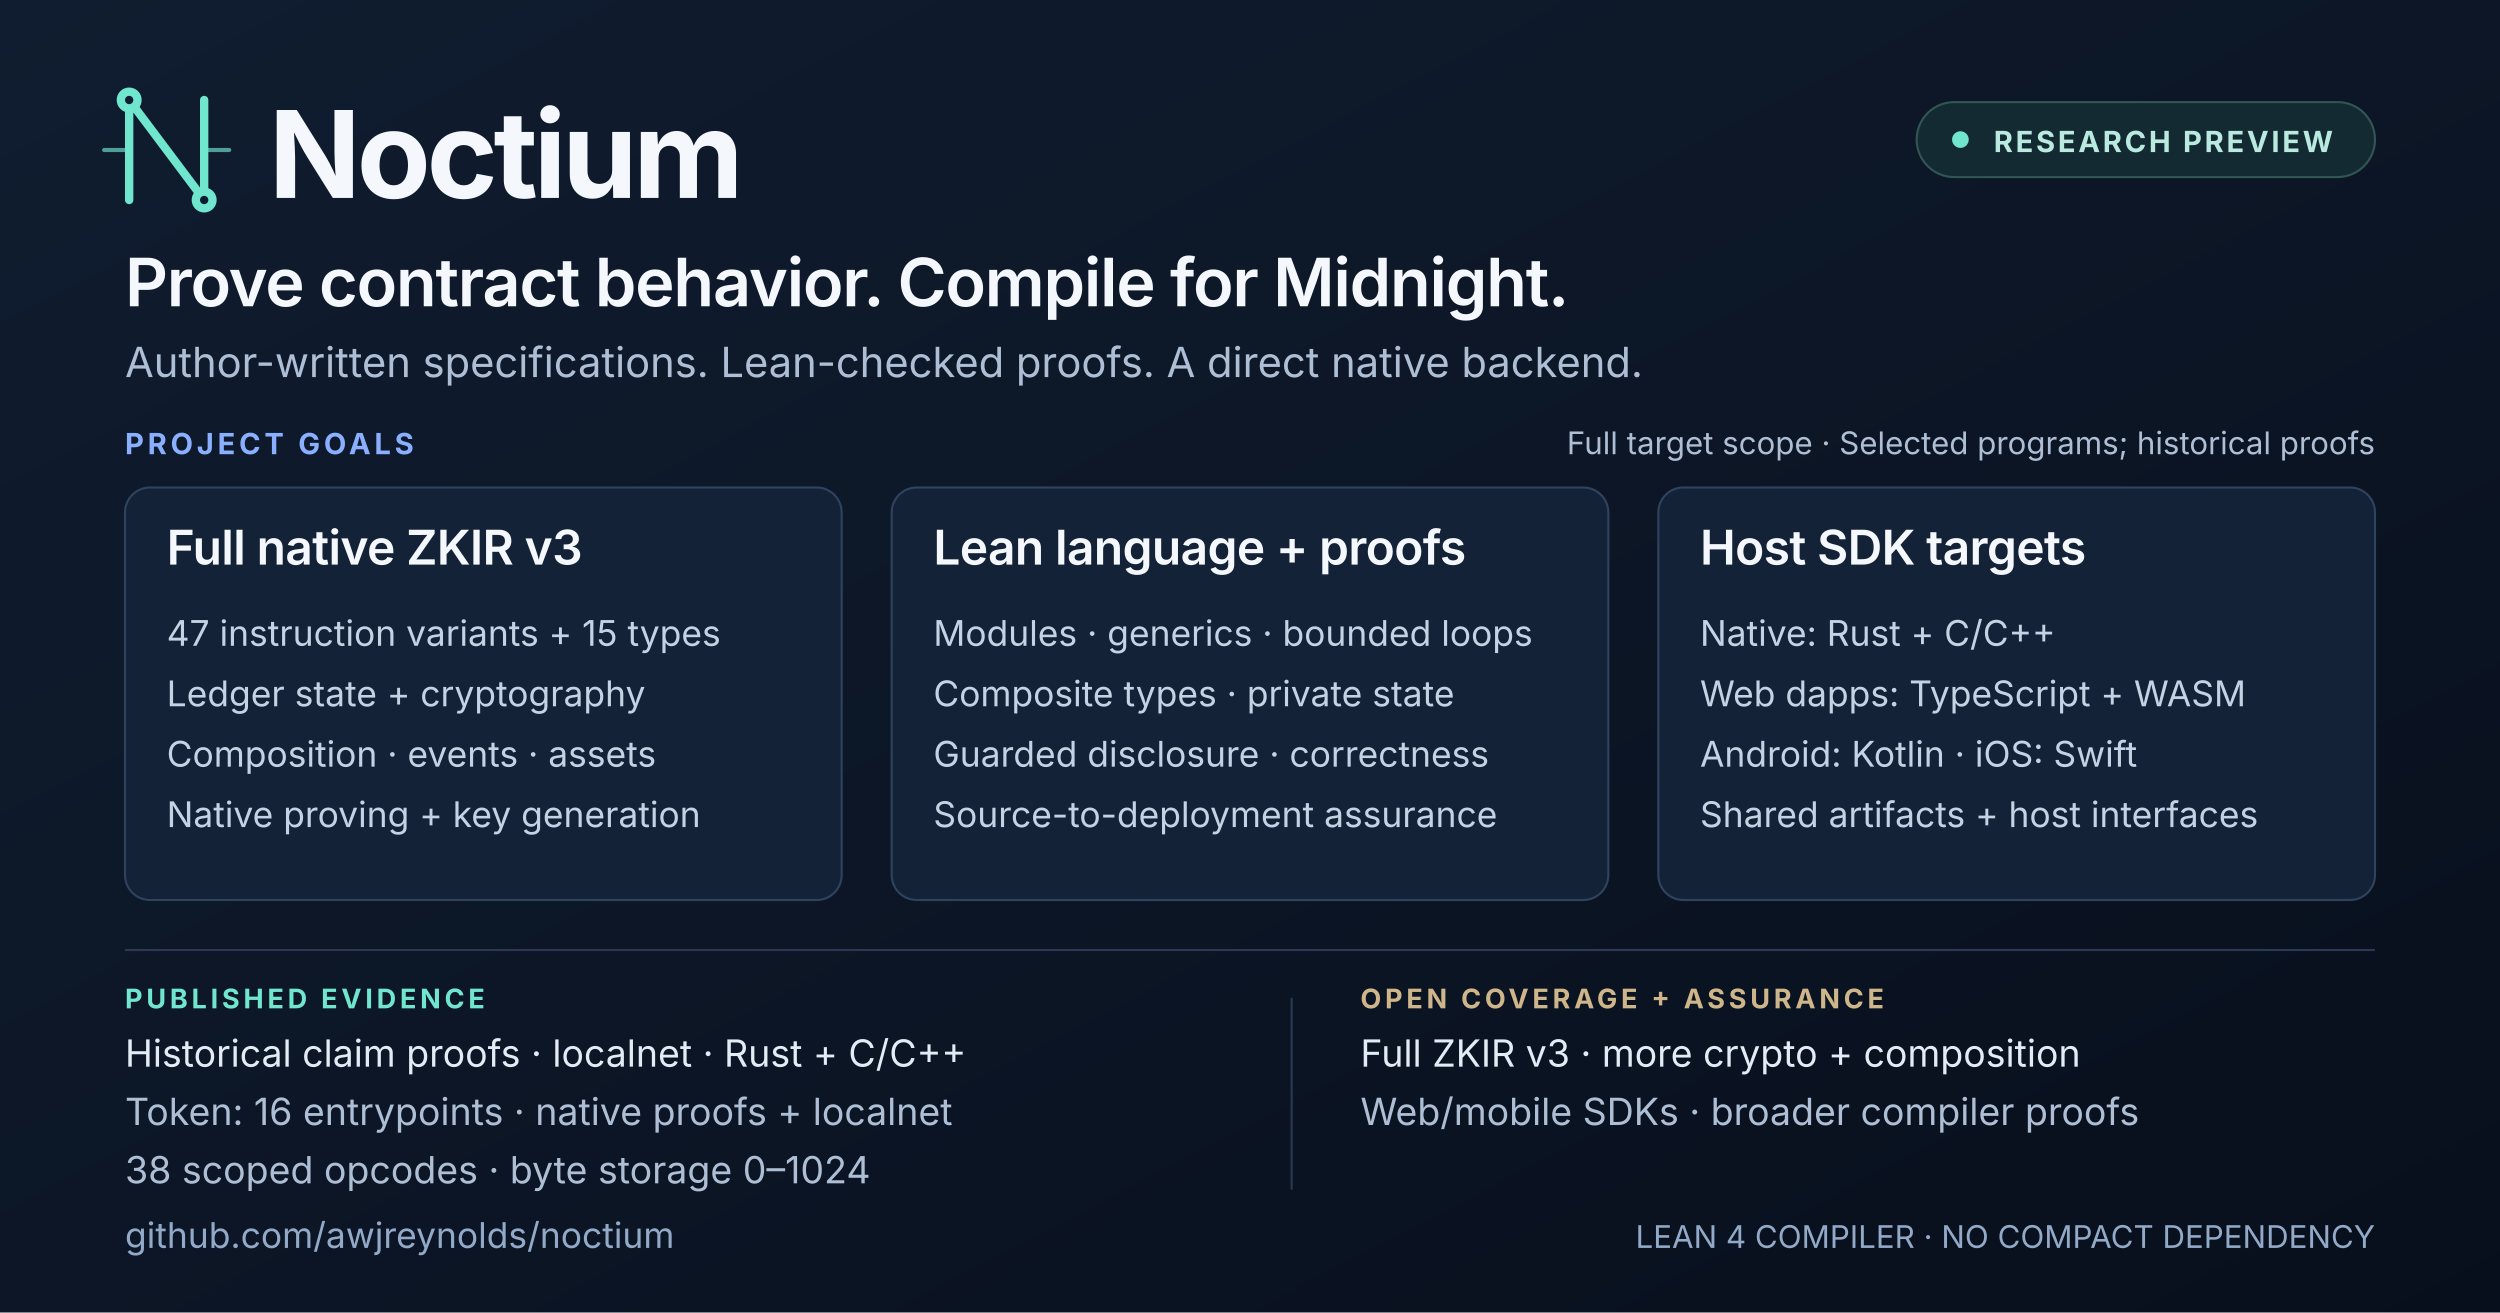
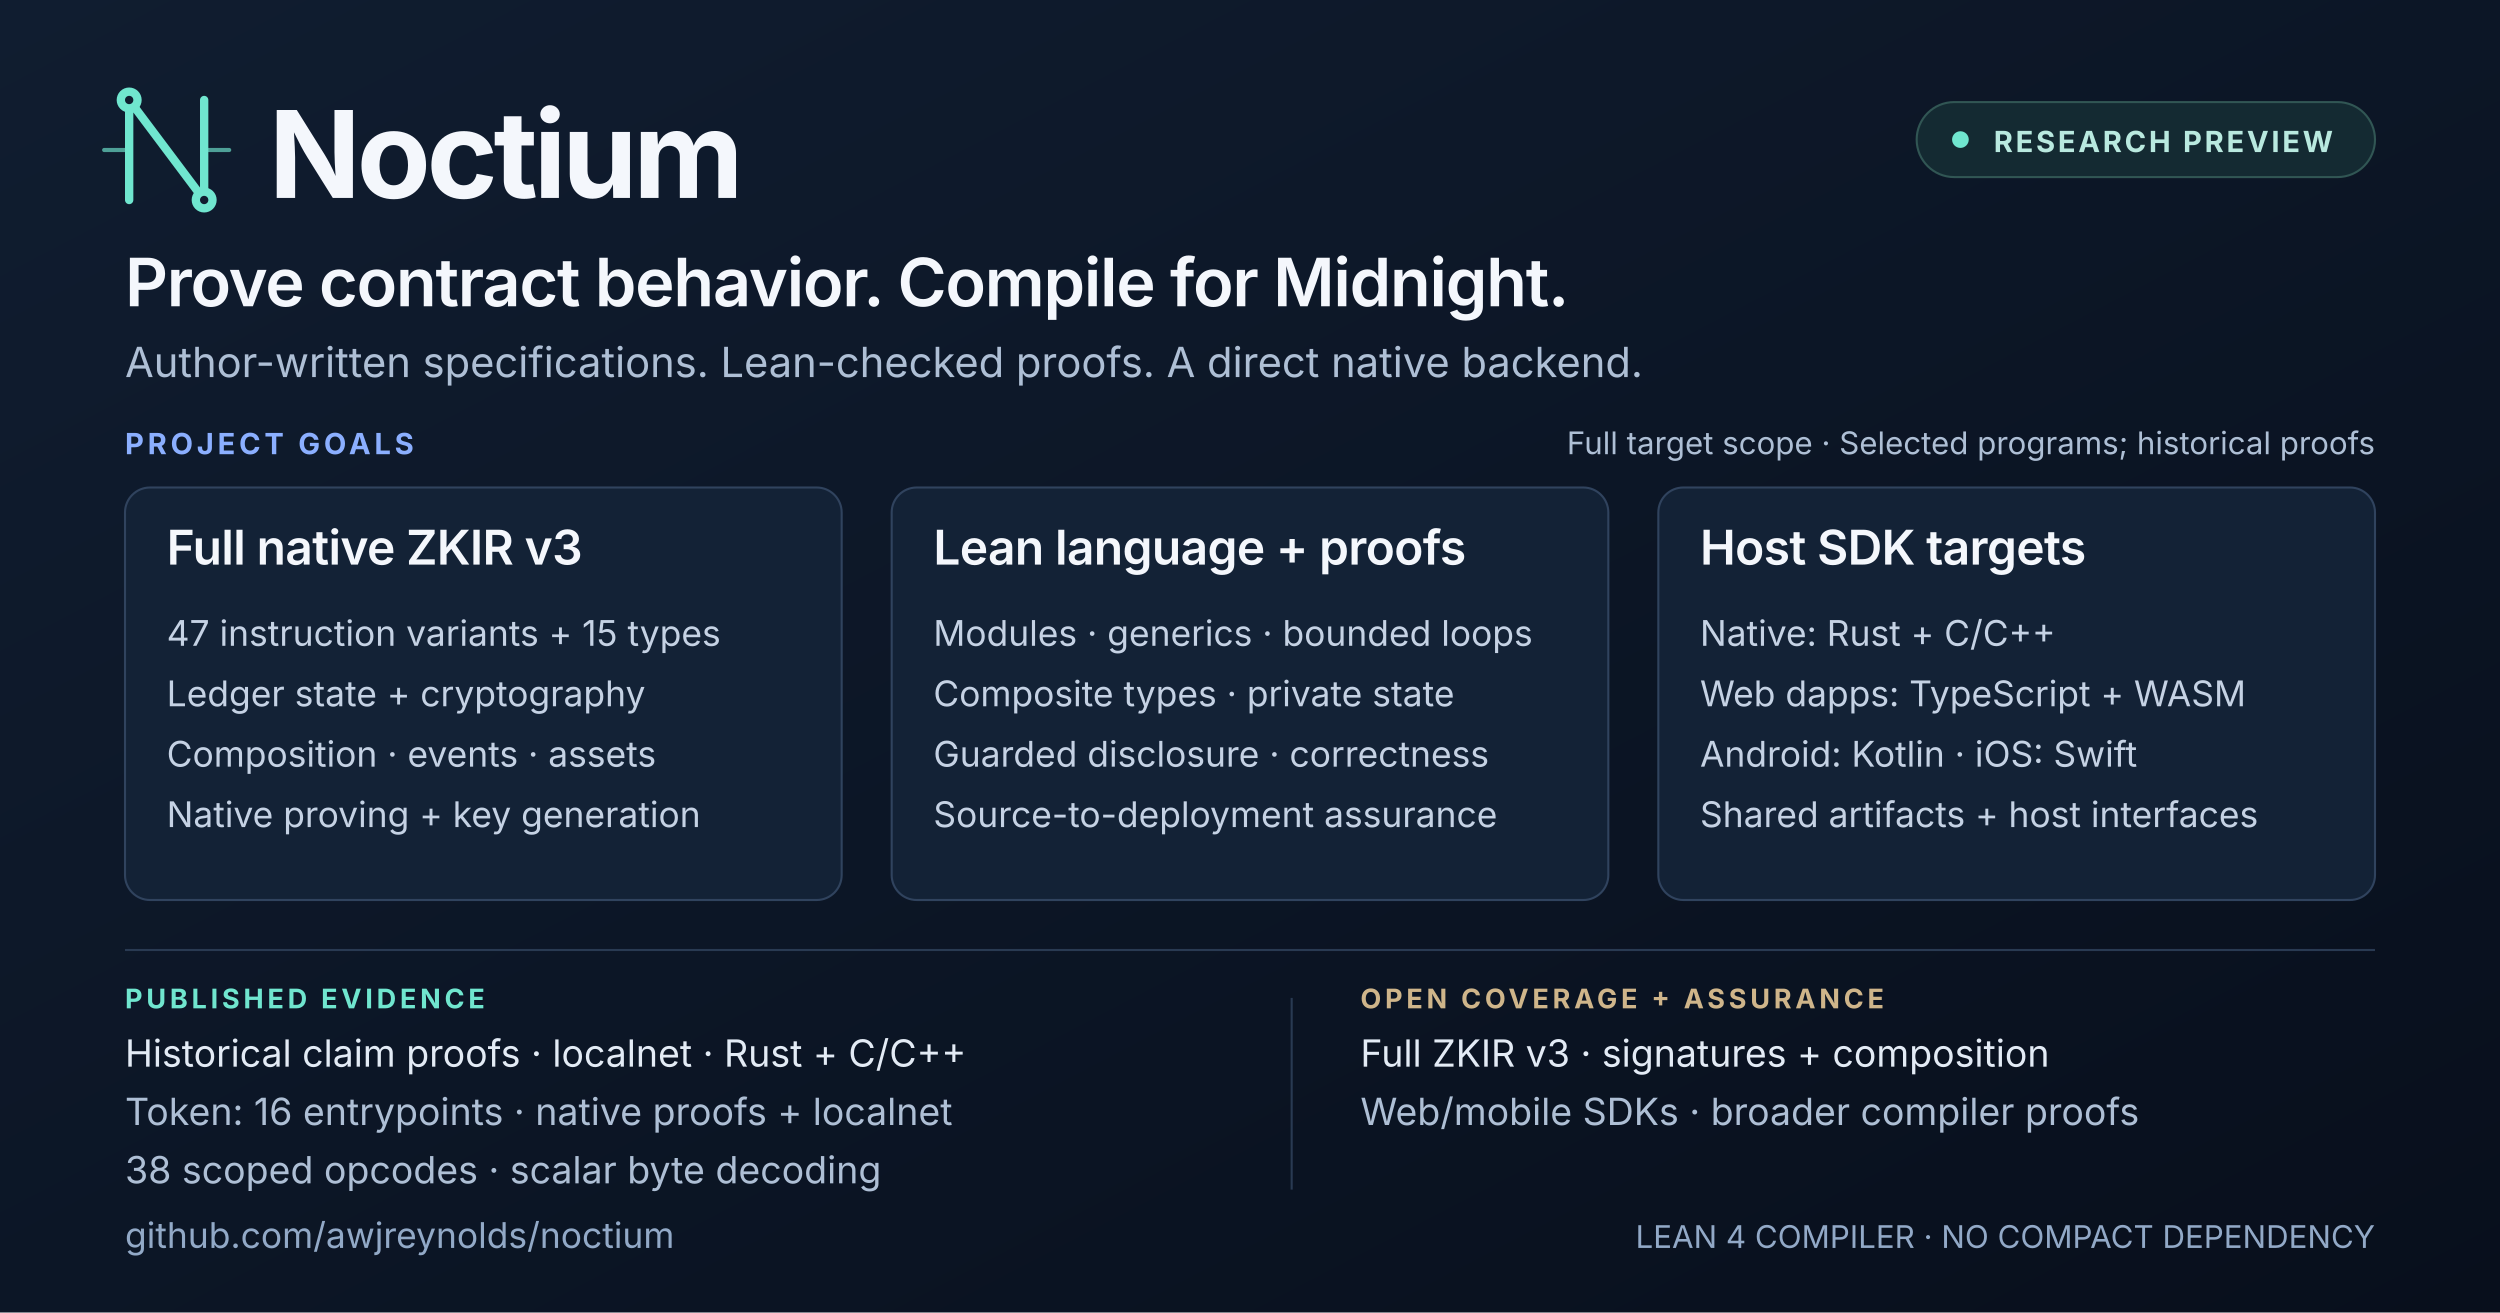
<svg xmlns="http://www.w3.org/2000/svg" width="1200" height="630" viewBox="0 0 1200 630" role="img" aria-labelledby="title description">
  <defs>
    <linearGradient id="background" x1="0" y1="0" x2="1" y2="1">
      <stop offset="0" stop-color="#101D30" />
      <stop offset="1" stop-color="#080F1C" />
    </linearGradient>
    <linearGradient id="accent" x1="0" y1="0" x2="1" y2="0">
      <stop offset="0" stop-color="#70E6CF" />
      <stop offset="1" stop-color="#8BAFFF" />
    </linearGradient>
  </defs>
  <rect width="1200" height="630" fill="url(#background)" />
  <path d="M0 2H1200" stroke="url(#accent)" stroke-width="4" />
  <g stroke="#70E6CF" stroke-width="4" fill="none" stroke-linecap="round" stroke-linejoin="round">
    <path d="M62 96V48L98 96V48" />
    <path d="M50 72H62M98 72H110" stroke-width="2" opacity="0.65" />
    <circle cx="62" cy="48" r="4" fill="#101D30" />
    <circle cx="98" cy="96" r="4" fill="#101D30" />
  </g>
  <g font-family="Inter, Arial, Helvetica, sans-serif">
    <text x="129" y="95" fill="#F4F7FC" font-size="58" font-weight="700" letter-spacing="-2">Noctium</text>
    <rect x="920" y="49" width="220" height="36" rx="18" fill="#142A32" stroke="#315654" />
    <circle cx="941" cy="67" r="4" fill="#70E6CF" />
    <text x="957" y="73" fill="#B9E9DF" font-size="14" font-weight="700" letter-spacing="1.3">RESEARCH PREVIEW</text>
    <text x="60" y="147" fill="#F4F7FC" font-size="32" font-weight="600" letter-spacing="-0.6">Prove contract behavior. Compile for Midnight.</text>
    <text x="60" y="181" fill="#AEBFD5" font-size="20">Author-written specifications. Lean-checked proofs. A direct native backend.</text>
    <text x="60" y="218" fill="#8BAFFF" font-size="14" font-weight="700" letter-spacing="1.8">PROJECT GOALS</text>
    <text x="1140" y="218" fill="#AEBFD5" font-size="15" text-anchor="end">Full target scope · Selected programs; historical proofs</text>
    <g fill="#132236" stroke="#30435E">
      <rect x="60" y="234" width="344" height="198" rx="12" />
      <rect x="428" y="234" width="344" height="198" rx="12" />
      <rect x="796" y="234" width="344" height="198" rx="12" />
    </g>
    <g fill="#F4F7FC" font-size="23" font-weight="600" letter-spacing="-0.3">
      <text x="80" y="271">Full native ZKIR v3</text>
      <text x="448" y="271">Lean language + proofs</text>
      <text x="816" y="271">Host SDK targets</text>
    </g>
    <g fill="#C5D2E4" font-size="17">
      <text x="80" y="310">47 instruction variants + 15 types</text>
      <text x="80" y="339">Ledger state + cryptography</text>
      <text x="80" y="368">Composition · events · assets</text>
      <text x="80" y="397">Native proving + key generation</text>
      <text x="448" y="310">Modules · generics · bounded loops</text>
      <text x="448" y="339">Composite types · private state</text>
      <text x="448" y="368">Guarded disclosure · correctness</text>
      <text x="448" y="397">Source-to-deployment assurance</text>
      <text x="816" y="310">Native: Rust + C/C++</text>
      <text x="816" y="339">Web dapps: TypeScript + WASM</text>
      <text x="816" y="368">Android: Kotlin · iOS: Swift</text>
      <text x="816" y="397">Shared artifacts + host interfaces</text>
    </g>
    <path d="M60 456H1140" stroke="#293A52" />
    <text x="60" y="484" fill="#70E6CF" font-size="13" font-weight="700" letter-spacing="1.8">PUBLISHED EVIDENCE</text>
    <text x="60" y="512" fill="#E3EBF5" font-size="18">Historical claim proofs · localnet · Rust + C/C++</text>
    <text x="60" y="540" fill="#AEBFD5" font-size="18">Token: 16 entrypoints · native proofs + localnet</text>
-     <text x="60" y="568" fill="#AEBFD5" font-size="18">38 scoped opcodes · byte storage 0–1024</text>
+     <text x="60" y="568" fill="#AEBFD5" font-size="18">38 scoped opcodes · scalar byte decoding</text>
    <path d="M620 479V571" stroke="#293A52" />
    <text x="653" y="484" fill="#CFB58A" font-size="13" font-weight="700" letter-spacing="1.8">OPEN COVERAGE + ASSURANCE</text>
-     <text x="653" y="512" fill="#E3EBF5" font-size="18">Full ZKIR v3 · more crypto + composition</text>
+     <text x="653" y="512" fill="#E3EBF5" font-size="18">Full ZKIR v3 · signatures + composition</text>
    <text x="653" y="540" fill="#AEBFD5" font-size="18">Web/mobile SDKs · broader compiler proofs</text>
    <text x="60" y="599" fill="#92A9C7" font-size="17">github.com/awjreynolds/noctium</text>
    <text x="1140" y="599" fill="#92A9C7" font-size="15" text-anchor="end">LEAN 4 COMPILER · NO COMPACT DEPENDENCY</text>
  </g>
</svg>
